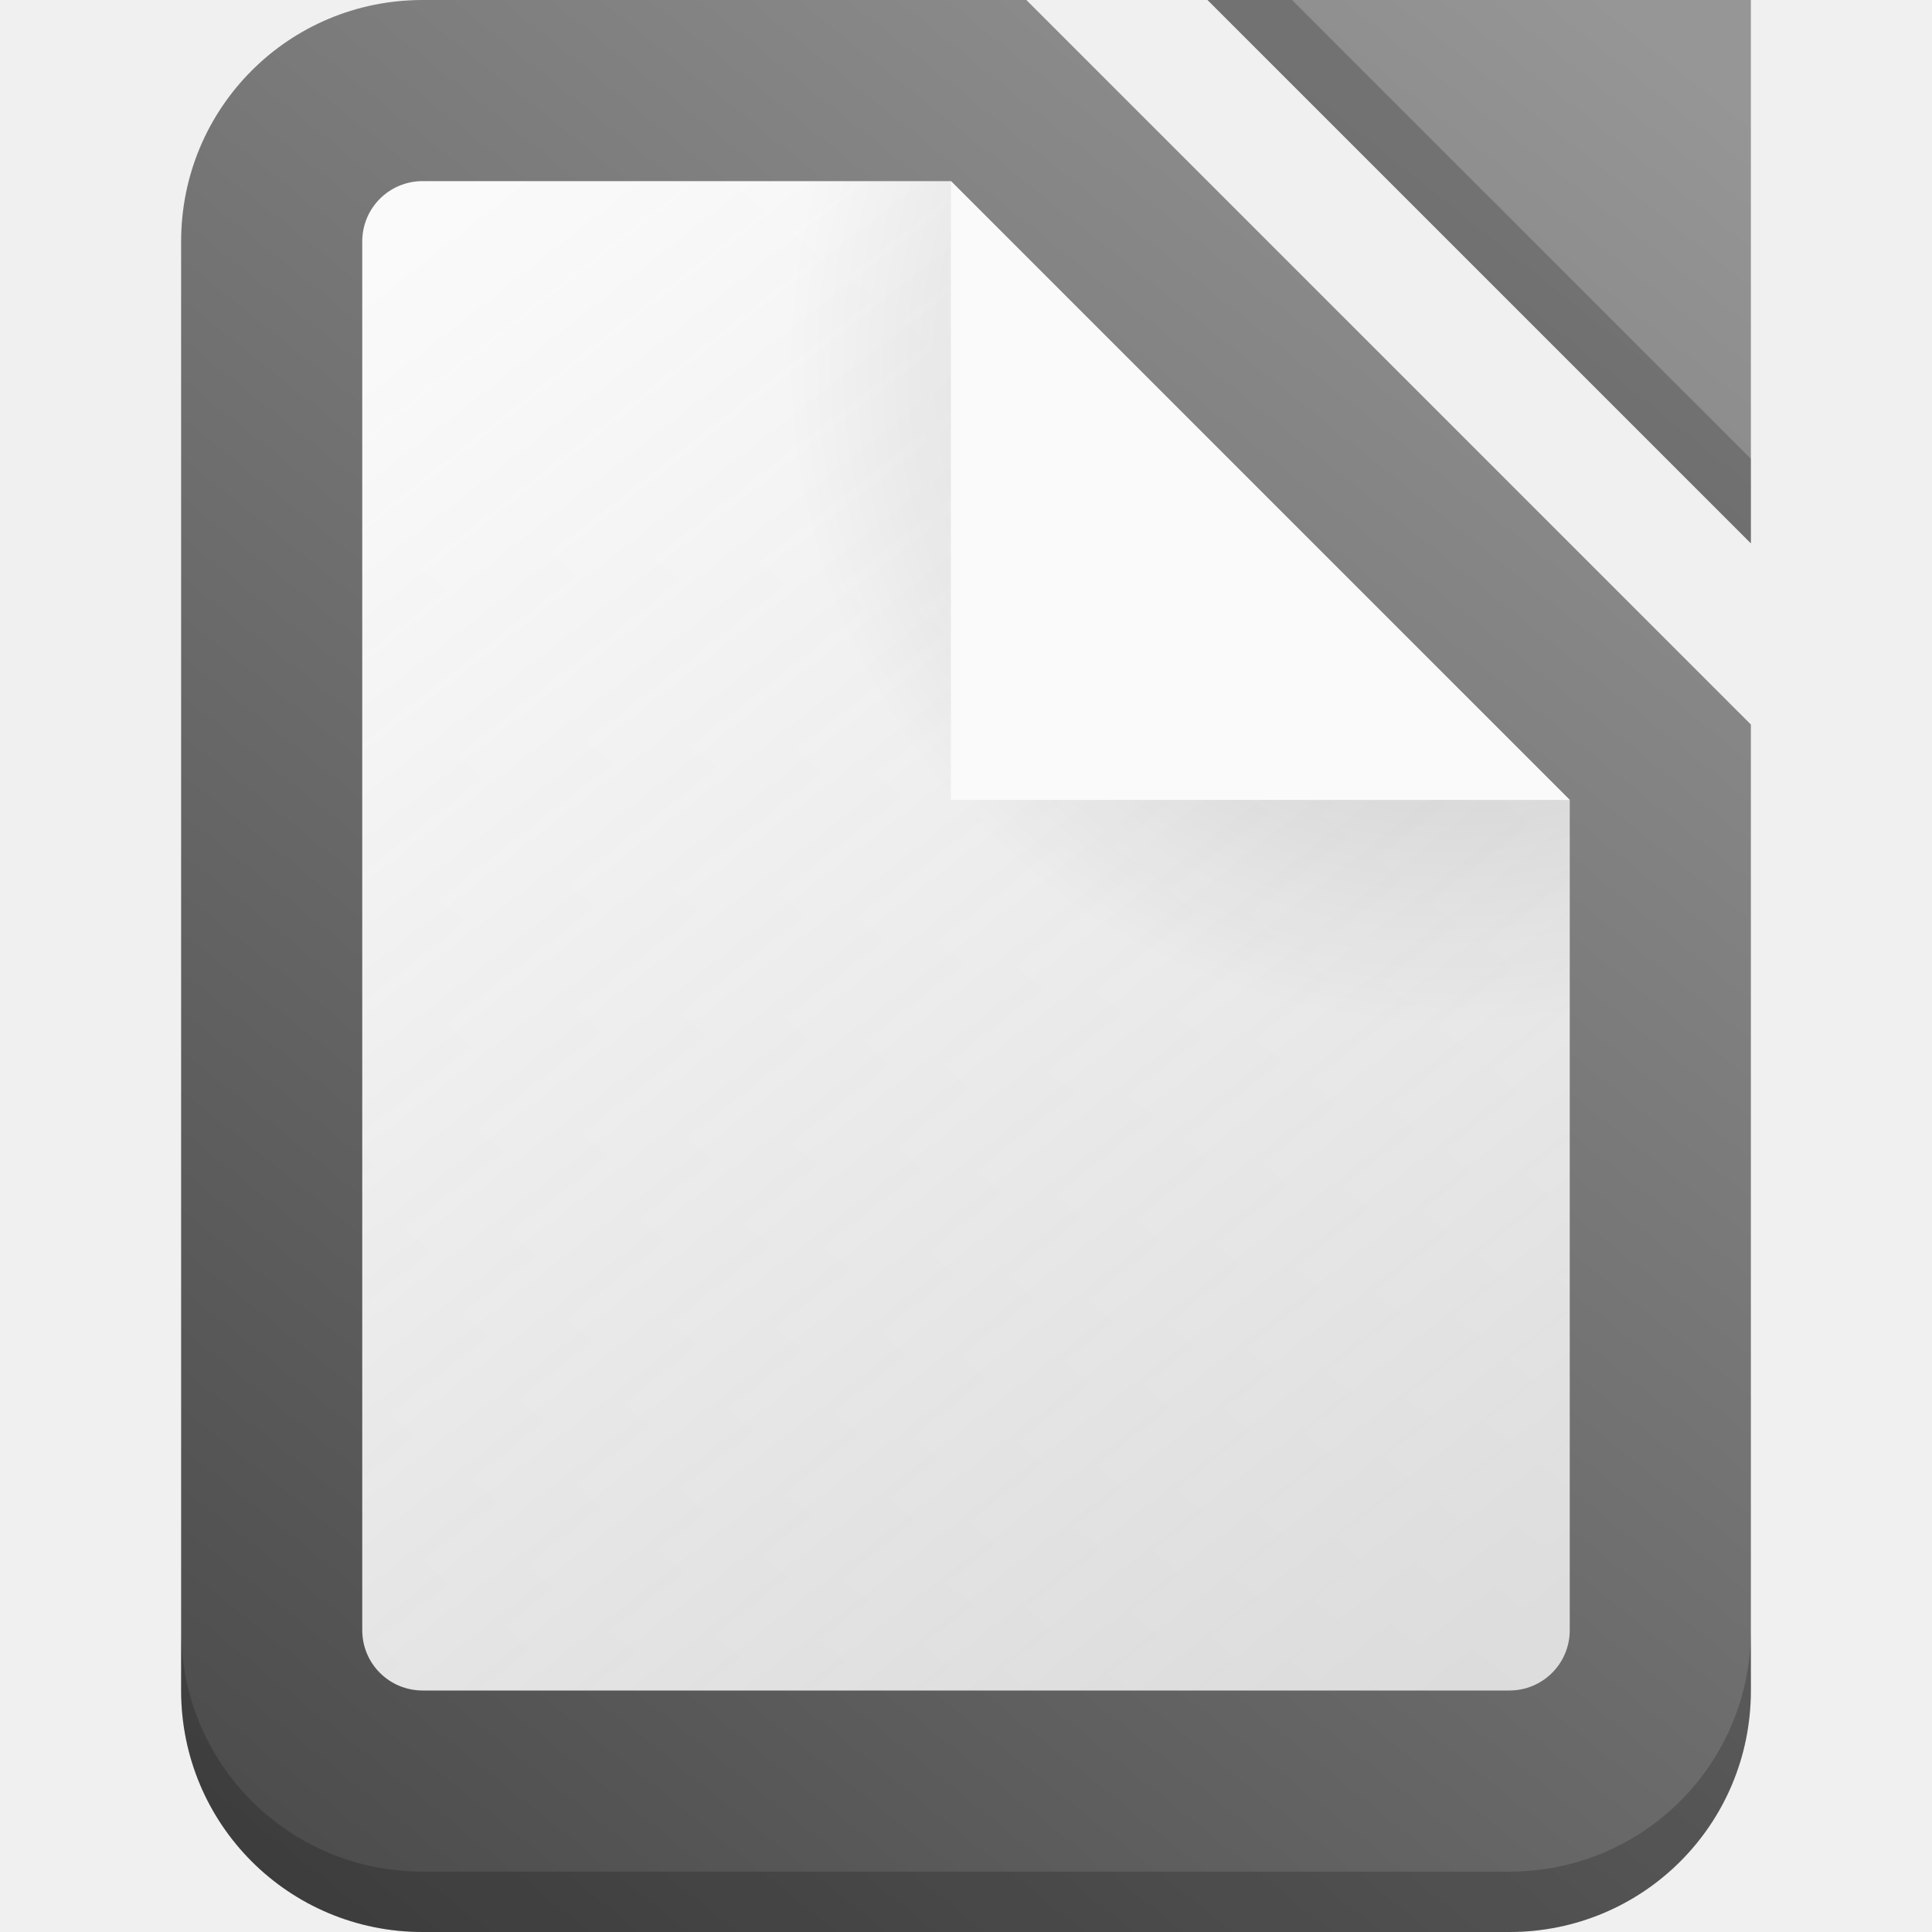
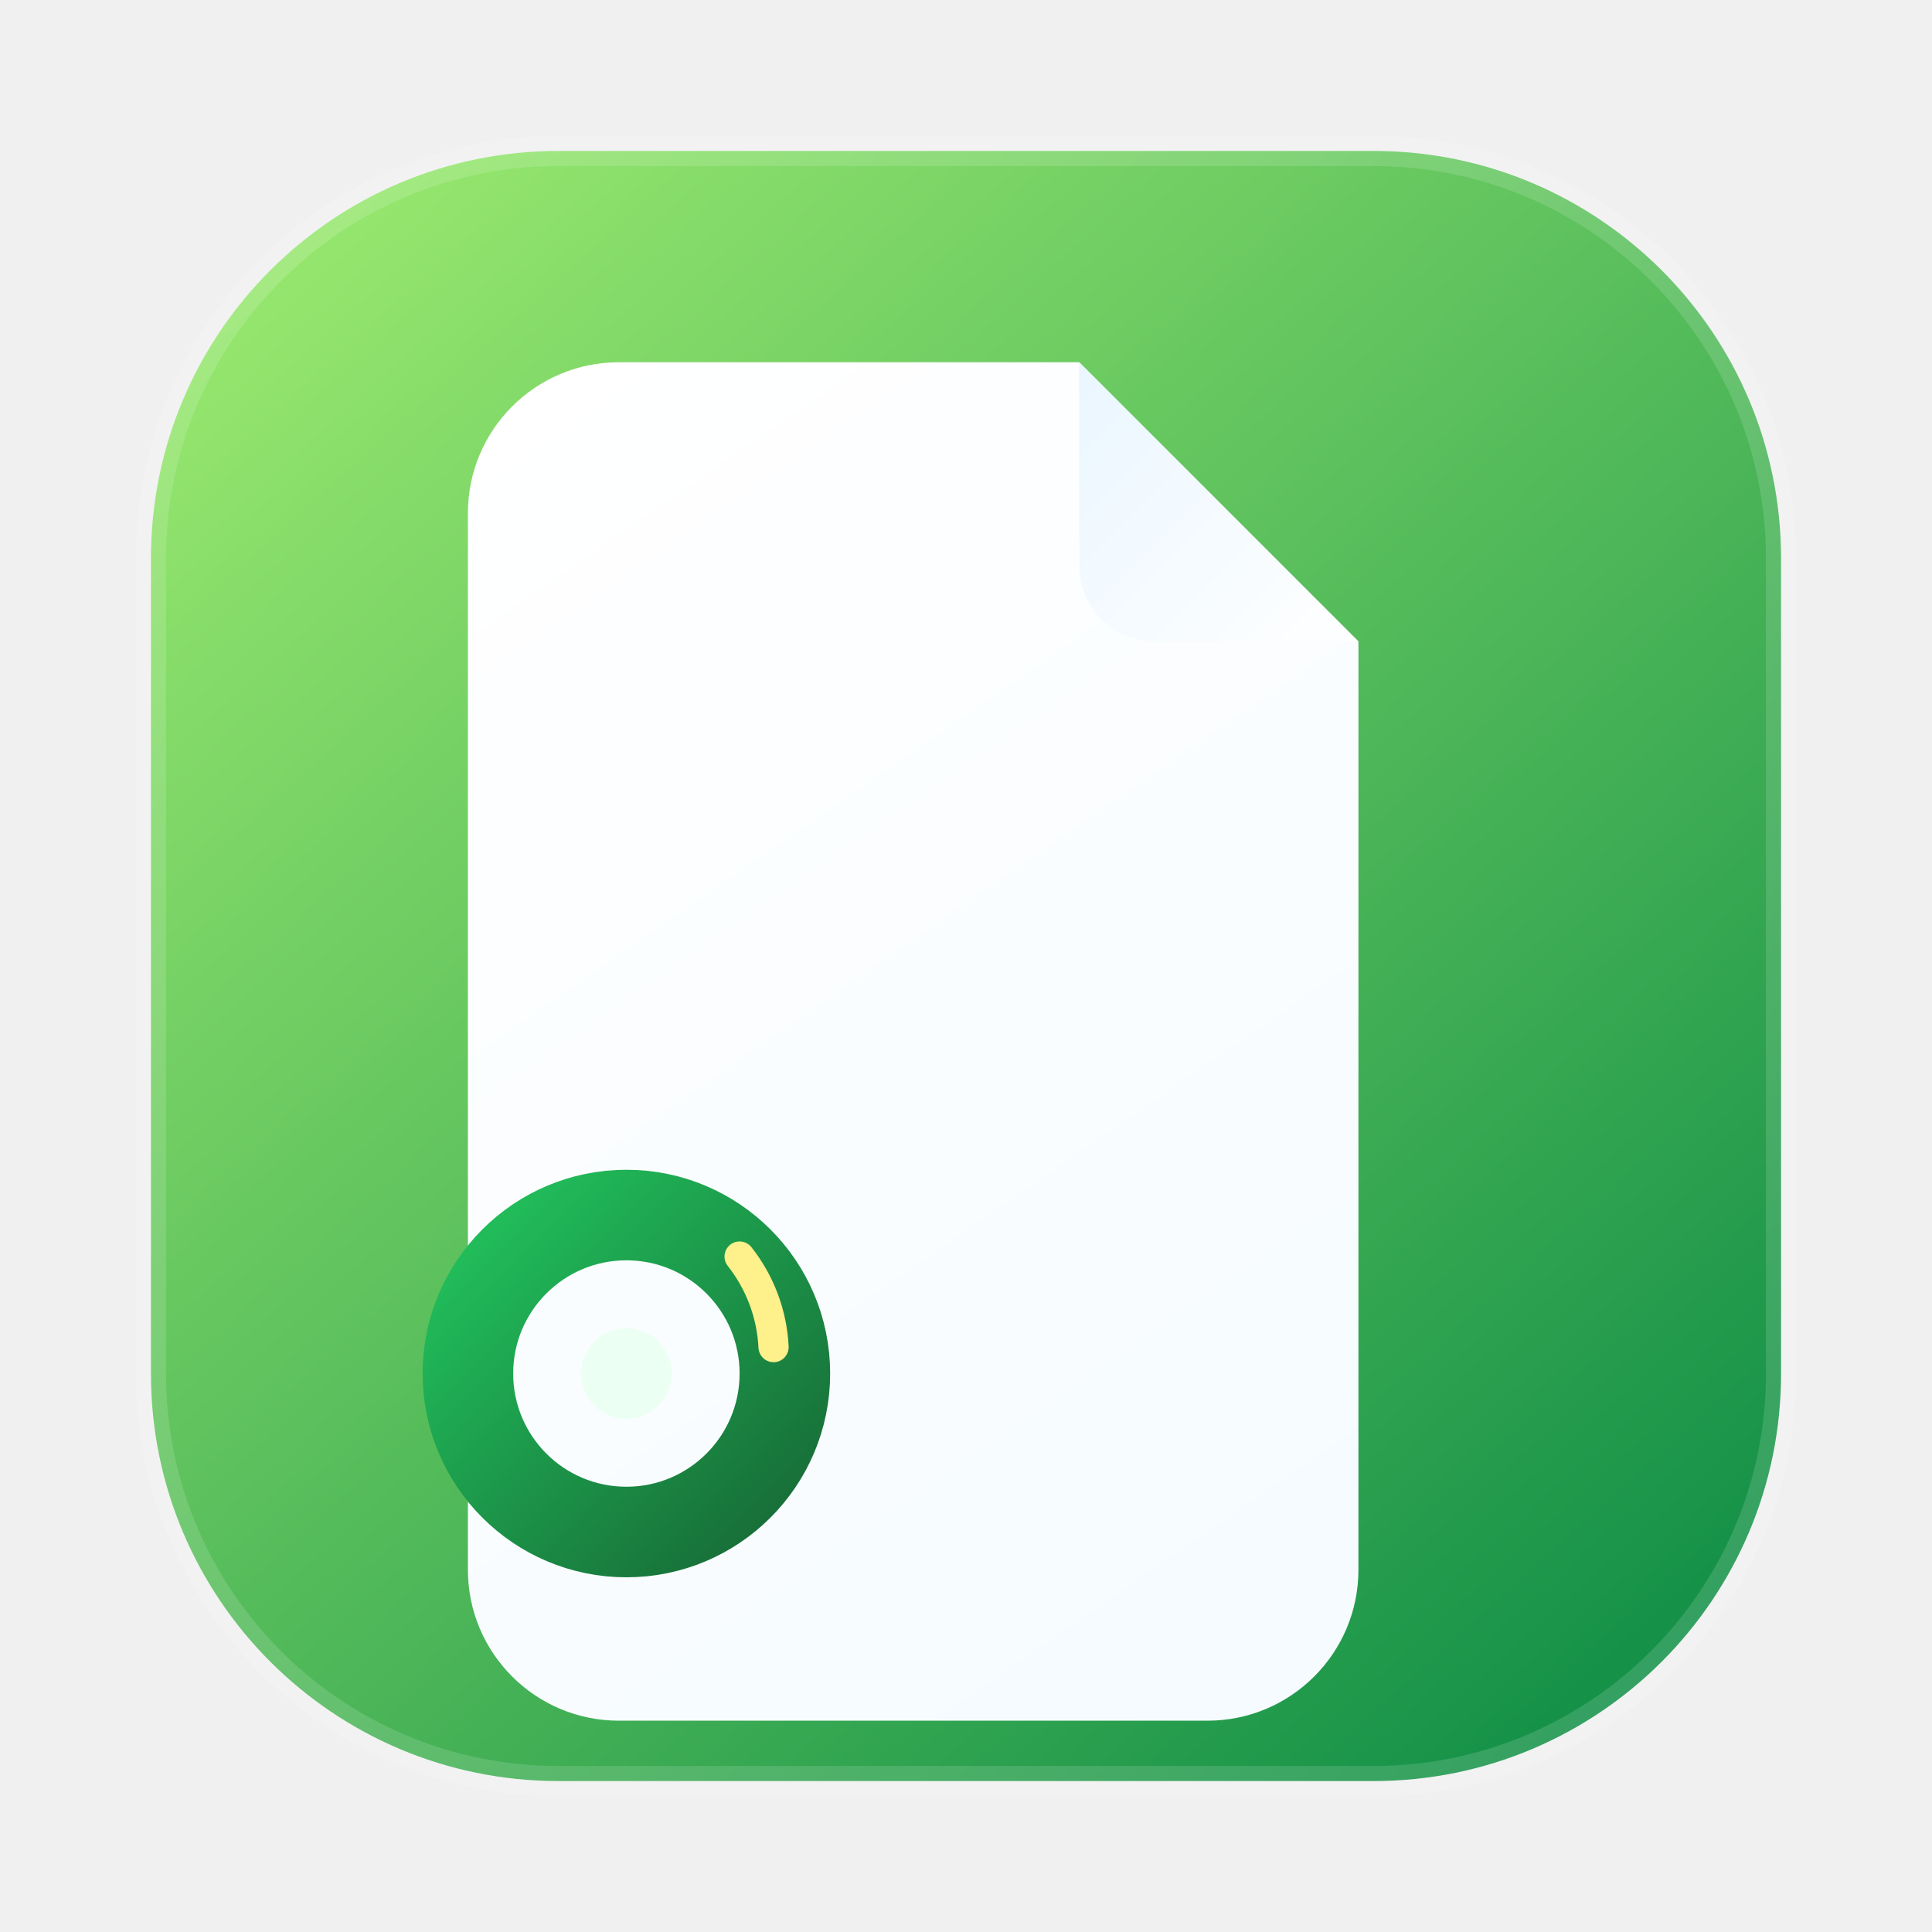
- <svg xmlns="http://www.w3.org/2000/svg" width="32" height="32" version="1.1" viewBox="0 0 32 32" xml:space="preserve">
+ <svg xmlns="http://www.w3.org/2000/svg" width="512" height="512" viewBox="0 0 512 512">
  <defs>
-     <linearGradient id="linearGradient3898" x1="4" x2="28" y1="31" y2="1" gradientUnits="userSpaceOnUse">
-       <stop stop-color="#4b4b4b" offset="0" />
-       <stop stop-color="#969696" offset="1" />
+     <linearGradient id="bg" x1="72" y1="48" x2="448" y2="464" gradientUnits="userSpaceOnUse">
+       <stop offset="0" stop-color="#9AE96F" />
+       <stop offset="1" stop-color="#0E8D46" />
    </linearGradient>
-     <linearGradient id="linearGradient68760" x1="25" x2="7" y1="27" y2="4" gradientUnits="userSpaceOnUse">
-       <stop stop-color="#fafafa" stop-opacity=".797" offset="0" />
-       <stop stop-color="#fafafa" offset="1" />
+     <linearGradient id="panel" x1="140" y1="96" x2="372" y2="432" gradientUnits="userSpaceOnUse">
+       <stop offset="0" stop-color="#ffffff" />
+       <stop offset="1" stop-color="#f5fbff" />
    </linearGradient>
-     <radialGradient id="radialGradient1163" cx="24" cy="6" r="11" gradientTransform="rotate(180,24,6)" gradientUnits="userSpaceOnUse">
-       <stop stop-opacity=".202" offset="0" />
-       <stop stop-opacity="0" offset="1" />
-     </radialGradient>
+     <linearGradient id="fold" x1="286" y1="96" x2="362" y2="172" gradientUnits="userSpaceOnUse">
+       <stop offset="0" stop-color="#eaf6ff" />
+       <stop offset="1" stop-color="#ffffff" />
+     </linearGradient>
+     <linearGradient id="ring" x1="120" y1="316" x2="216" y2="412" gradientUnits="userSpaceOnUse">
+       <stop offset="0" stop-color="#22C55E" />
+       <stop offset="1" stop-color="#166534" />
+     </linearGradient>
  </defs>
-   <g fill-rule="evenodd">
-     <path d="m7 0c-2.216 0-4 1.784-4 4v24c0 2.216 1.784 4 4 4h18c2.216 0 4-1.784 4-4v-16l-12-12h-10zm13 0 9 9v-9h-9z" fill="url(#linearGradient3898)" stroke-linecap="square" />
-     <g stroke-linecap="square">
-       <path d="m3 27v1c0 2.216 1.784 4 4 4h18c2.216 0 4-1.784 4-4v-1c0 2.216-1.784 4-4 4h-18c-2.216 0-4-1.784-4-4z" fill-opacity=".199" />
-       <path d="m20 0h1.4l7.6 7.6v1.4z" fill-opacity=".201" />
-     </g>
-     <path d="m7 3c-0.554 0-1 0.446-1 1v23c0 0.554 0.446 1 1 1h18c0.554 0 1-0.446 1-1v-13.75l-10.25-10.25z" fill="url(#linearGradient68760)" />
-     <path d="m13.424 3a11 11 0 0 0-0.424 3 11 11 0 0 0 11 11 11 11 0 0 0 2-0.205v-3.545l-10.25-10.25h-2.326z" fill="url(#radialGradient1163)" fill-rule="evenodd" stroke-linecap="square" stroke-width="2" />
-     <path d="m15.75 3 10.25 10.25h-10.25z" fill="#fafafa" />
-   </g>
+   <rect x="40" y="40" width="432" height="432" rx="108" fill="url(#bg)" />
+   <rect x="40" y="40" width="432" height="432" rx="108" fill="none" opacity=".14" stroke="#ffffff" stroke-width="8" />
+   <path d="M164 96h122l74 74v246c0 22.091-17.909 40-40 40H164c-22.091 0-40-17.909-40-40V136c0-22.091 17.909-40 40-40z" fill="url(#panel)" />
+   <path d="M286 96v54c0 11.046 8.954 20 20 20h54z" fill="url(#fold)" />
+   <circle cx="166" cy="364" r="42" fill="none" stroke="url(#ring)" stroke-width="24" />
+   <circle cx="166" cy="364" r="12" fill="#ECFFF3" />
+   <path d="M196 333a42 42 0 0 1 9 24" fill="none" stroke="#FEF08A" stroke-linecap="round" stroke-width="8" />
</svg>
